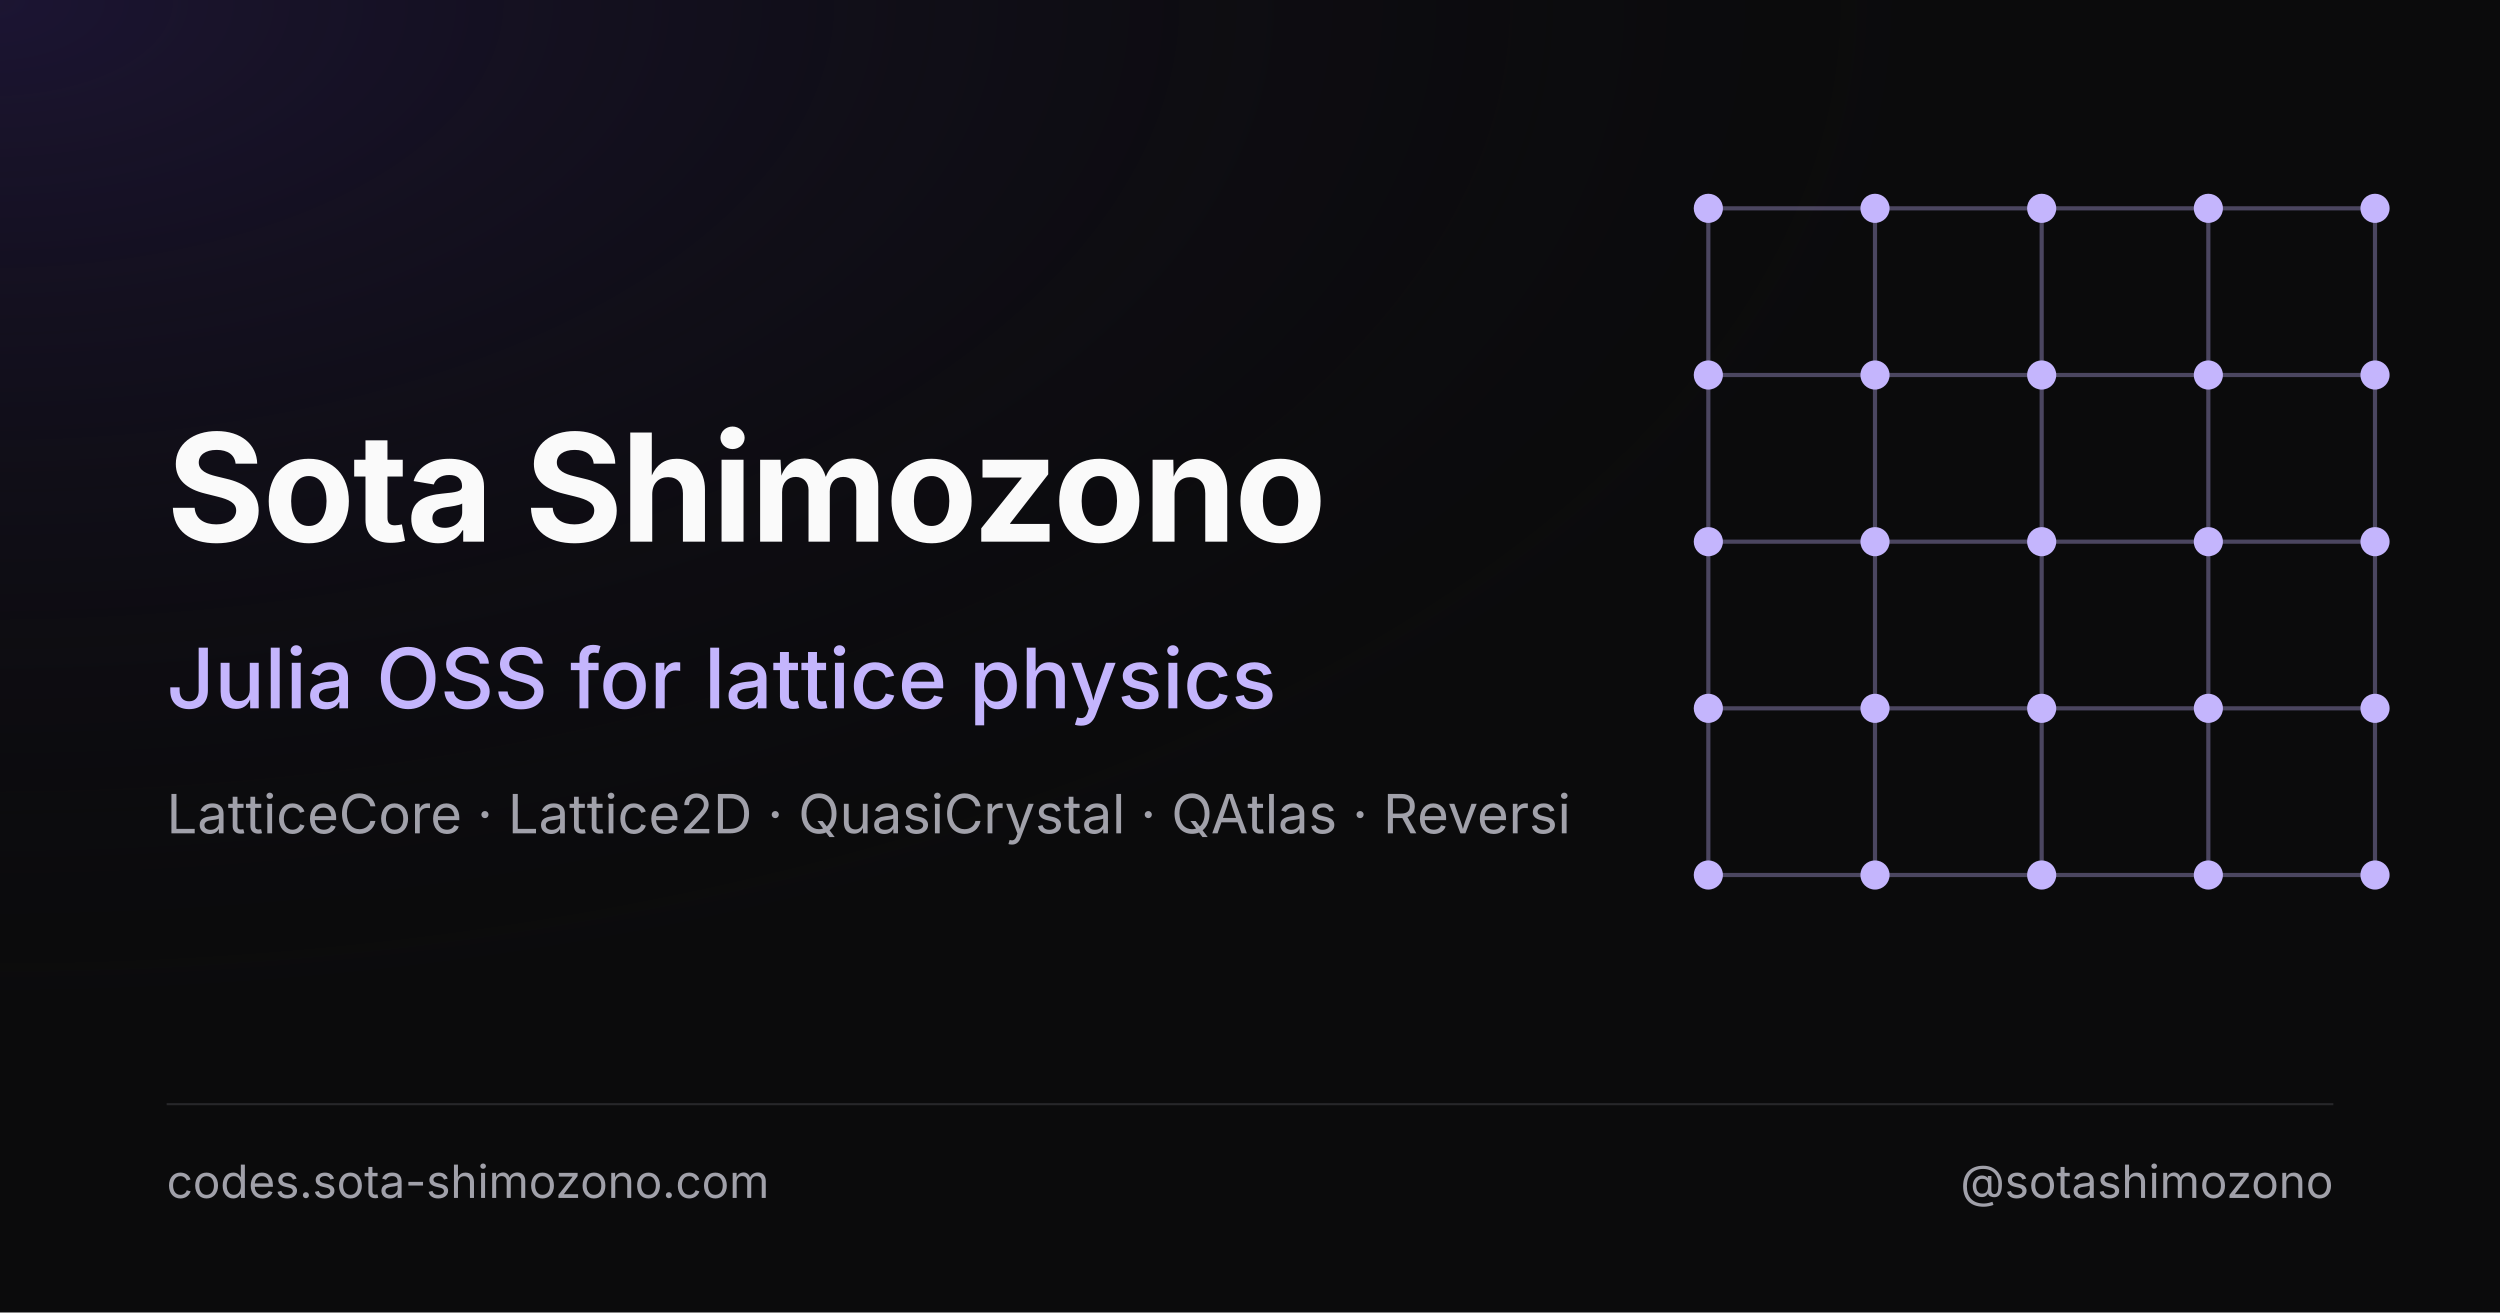
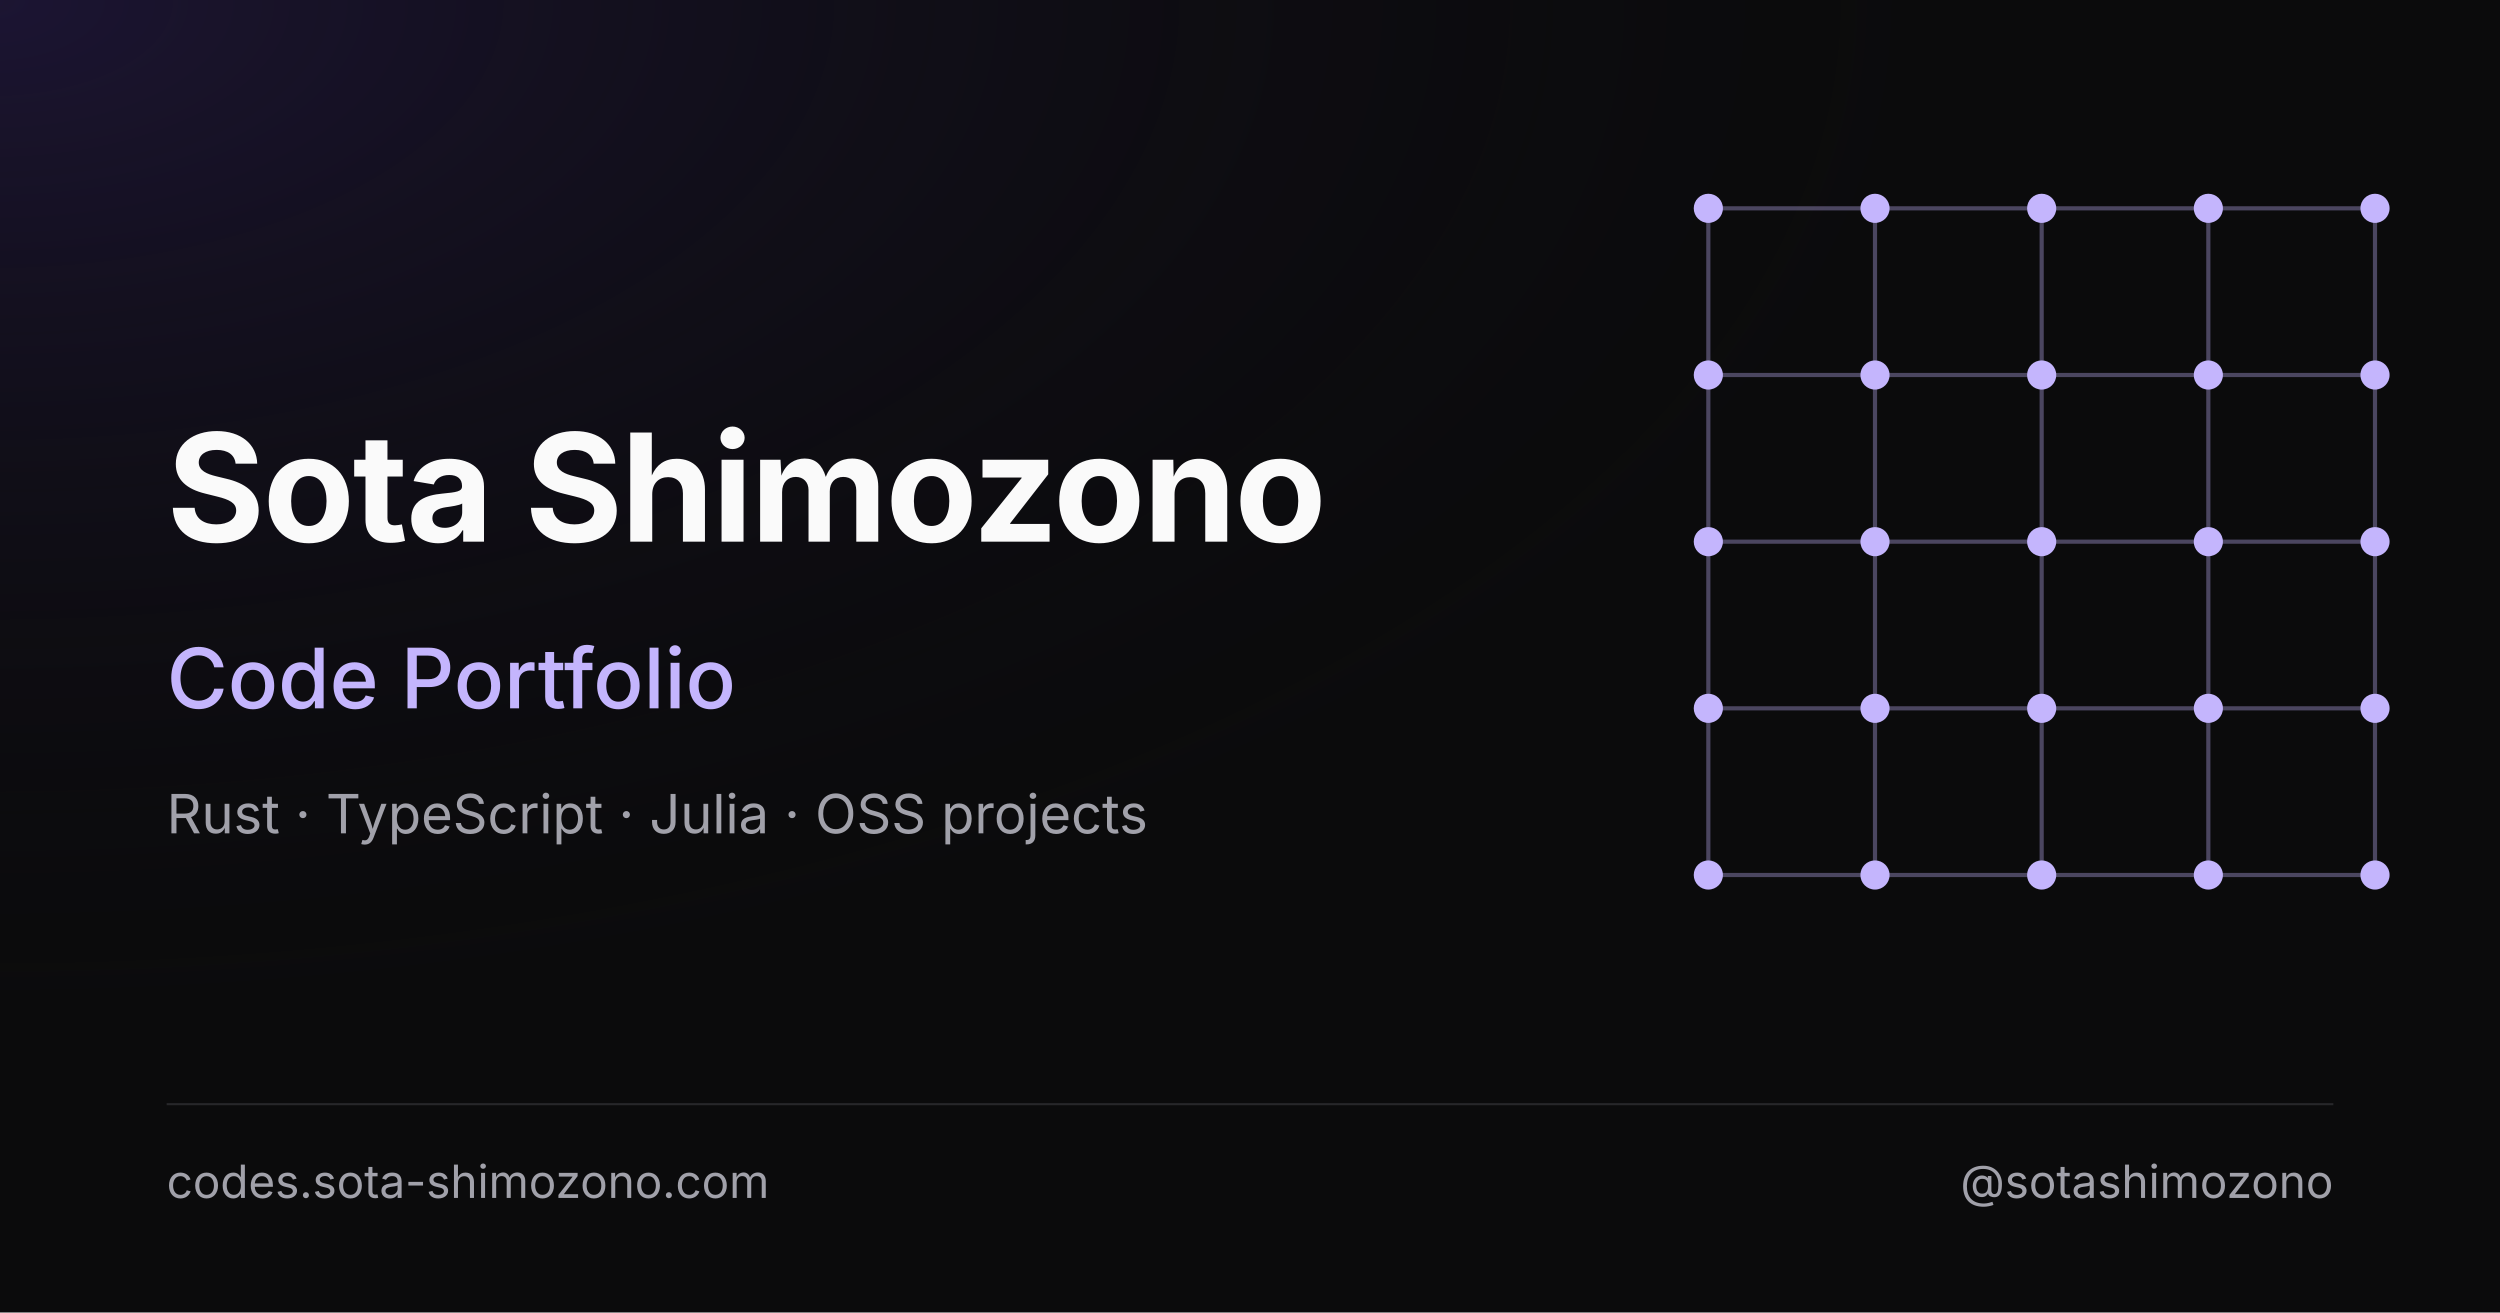
<svg xmlns="http://www.w3.org/2000/svg" viewBox="0 0 1200 630" font-family="-apple-system, BlinkMacSystemFont, 'Segoe UI', system-ui, sans-serif">
  <rect width="1200" height="630" fill="#0b0b0c" />
  <defs>
    <radialGradient id="bg" cx="0%" cy="0%" r="80%">
      <stop offset="0%" stop-color="#2a1d52" stop-opacity="0.55" />
      <stop offset="100%" stop-color="#0b0b0c" stop-opacity="0" />
    </radialGradient>
  </defs>
  <rect width="1200" height="630" fill="url(#bg)" />
  <g transform="translate(820, 100)" stroke="#c4b5fd" stroke-width="2" opacity="0.35" fill="none">
    <line x1="0" y1="0" x2="320" y2="0" />
    <line x1="0" y1="80" x2="320" y2="80" />
    <line x1="0" y1="160" x2="320" y2="160" />
    <line x1="0" y1="240" x2="320" y2="240" />
    <line x1="0" y1="320" x2="320" y2="320" />
    <line x1="0" y1="0" x2="0" y2="320" />
    <line x1="80" y1="0" x2="80" y2="320" />
    <line x1="160" y1="0" x2="160" y2="320" />
    <line x1="240" y1="0" x2="240" y2="320" />
    <line x1="320" y1="0" x2="320" y2="320" />
  </g>
  <g transform="translate(820, 100)" fill="#c4b5fd">
    <circle cx="0" cy="0" r="7" />
    <circle cx="80" cy="0" r="7" />
    <circle cx="160" cy="0" r="7" />
    <circle cx="240" cy="0" r="7" />
    <circle cx="320" cy="0" r="7" />
    <circle cx="0" cy="80" r="7" />
    <circle cx="80" cy="80" r="7" />
    <circle cx="160" cy="80" r="7" />
    <circle cx="240" cy="80" r="7" />
    <circle cx="320" cy="80" r="7" />
    <circle cx="0" cy="160" r="7" />
    <circle cx="80" cy="160" r="7" />
    <circle cx="160" cy="160" r="7" />
    <circle cx="240" cy="160" r="7" />
    <circle cx="320" cy="160" r="7" />
    <circle cx="0" cy="240" r="7" />
    <circle cx="80" cy="240" r="7" />
    <circle cx="160" cy="240" r="7" />
    <circle cx="240" cy="240" r="7" />
    <circle cx="320" cy="240" r="7" />
    <circle cx="0" cy="320" r="7" />
    <circle cx="80" cy="320" r="7" />
    <circle cx="160" cy="320" r="7" />
    <circle cx="240" cy="320" r="7" />
    <circle cx="320" cy="320" r="7" />
  </g>
  <text x="80" y="260" fill="#fafafa" font-size="72" font-weight="700" letter-spacing="-1">Sota Shimozono</text>
-   <text x="80" y="340" fill="#c4b5fd" font-size="40" font-weight="500">Julia OSS for lattice physics</text>
-   <text x="80" y="400" fill="#a1a1aa" font-size="26">LatticeCore · Lattice2D · QuasiCrystal · QAtlas · Reversi</text>
+   <text x="80" y="340" fill="#c4b5fd" font-size="40" font-weight="500">Code Portfolio</text>
+   <text x="80" y="400" fill="#a1a1aa" font-size="26">Rust · TypeScript · Julia · OSS projects</text>
  <line x1="80" y1="530" x2="1120" y2="530" stroke="#27272a" stroke-width="1" />
  <text x="80" y="575" fill="#a1a1aa" font-size="22">codes.sota-shimozono.com</text>
  <text x="1120" y="575" fill="#a1a1aa" font-size="22" text-anchor="end">@sotashimozono</text>
</svg>
